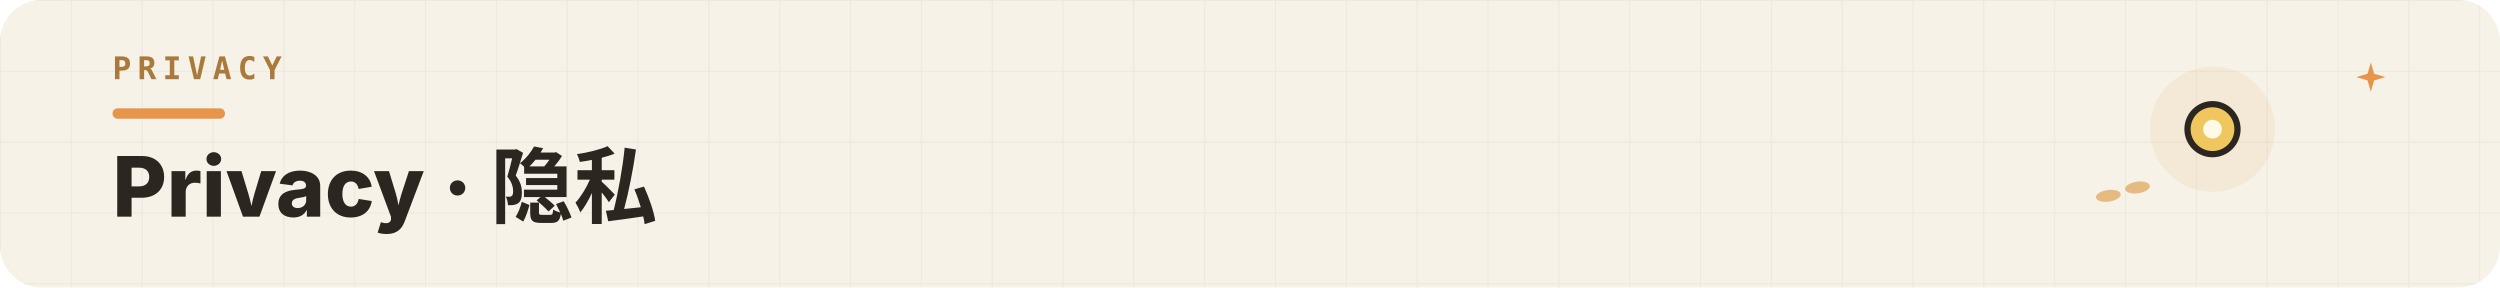
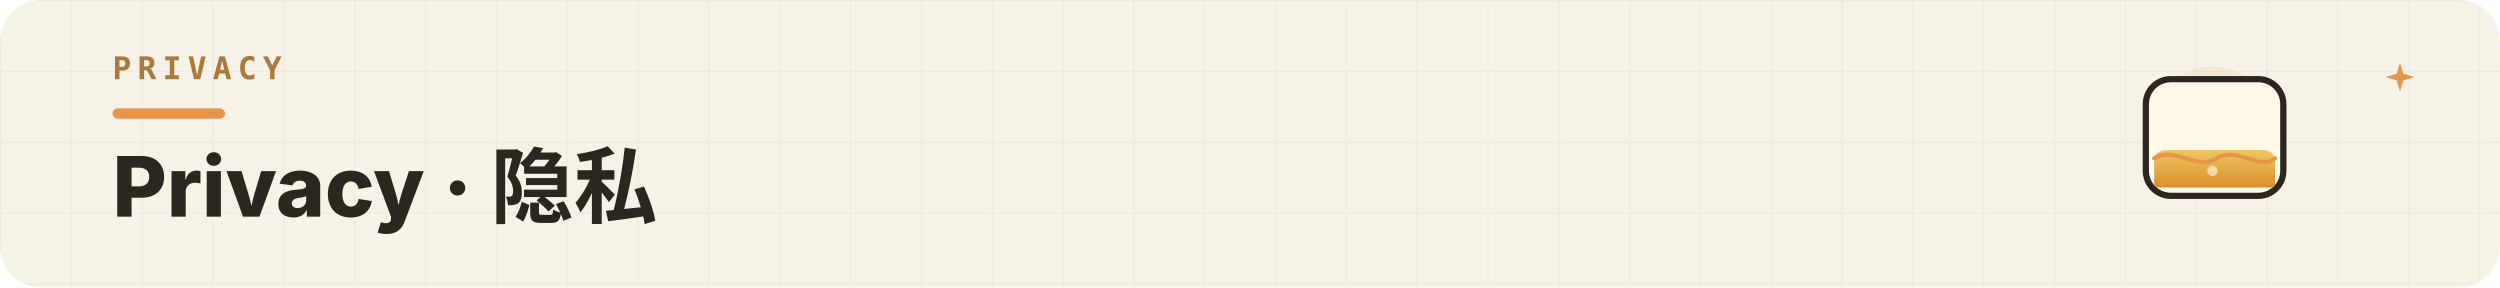
<svg xmlns="http://www.w3.org/2000/svg" width="1200" height="138" viewBox="0 0 1200 138" role="img" aria-label="Privacy · 隐私">
  <defs>
    <pattern id="g" width="34" height="34" patternUnits="userSpaceOnUse">
      <path d="M34 0H0V34" fill="none" stroke="#2B2620" stroke-opacity="0.045" />
    </pattern>
+     <linearGradient id="wg" x1="0" y1="1" x2="0" y2="0">
+       <stop offset="0" stop-color="#D98E2B" />
+       <stop offset="1" stop-color="#F0C75F" />
+     </linearGradient>
  </defs>
  <rect width="1200" height="138" rx="20" fill="#F6F2E8" />
  <rect width="1200" height="138" rx="20" fill="url(#g)" />
  <text x="54" y="38" font-family="ui-monospace, 'SF Mono', Menlo, monospace" font-size="15" font-weight="700" letter-spacing="3" fill="#A97A3B">PRIVACY</text>
  <rect x="54" y="52" width="54" height="5" rx="2.5" fill="#E8954C" />
  <text x="54" y="104" font-family="-apple-system, BlinkMacSystemFont, 'Segoe UI', 'PingFang SC', sans-serif" font-size="40" font-weight="800" fill="#2B2620">Privacy · 隐私</text>
  <circle cx="1062" cy="62" r="30" fill="#E8954C" opacity="0.12" />
-   <circle cx="1062" cy="62" r="12" fill="#F0C75F" stroke="#2B2620" stroke-width="3" />
-   <circle cx="1062" cy="62" r="4.5" fill="#FFF9E8" />
-   <ellipse cx="1012" cy="94" rx="6" ry="2.8" fill="#D98E2B" opacity="0.55" transform="rotate(-8 1012 94)" />
-   <ellipse cx="1026" cy="90" rx="6" ry="2.8" fill="#D98E2B" opacity="0.55" transform="rotate(-8 1026 90)" />
-   <path d="M1138 30 L1139.6 35.4 L1145 37 L1139.6 38.6 L1138 44 L1136.4 38.6 L1131 37 L1136.4 35.4 Z" fill="#E8954C" />
+   <rect x="1030" y="38" width="66" height="56" rx="12" fill="#FFF9E8" stroke="#2B2620" stroke-width="3" />
+   <path d="M1034 88 L1034 78 Q1034 72 1040 72 L1086 72 Q1092 72 1092 78 L1092 88 Q1092 90 1090 90 L1036 90 Q1034 90 1034 88 Z" fill="url(#wg)" />
+   <path d="M1034 76 C1044 70 1054 82 1064 76 C1074 70 1084 82 1092 76" fill="none" stroke="#E8954C" stroke-width="2" stroke-linecap="round" />
+   <circle cx="1062" cy="82" r="2.5" fill="#FFF9E8" opacity="0.6" />
+   <path d="M1152 30 L1153.6 35.4 L1159 37 L1153.6 38.6 L1152 44 L1150.4 38.6 L1145 37 L1150.4 35.4 Z" fill="#E8954C" />
</svg>
